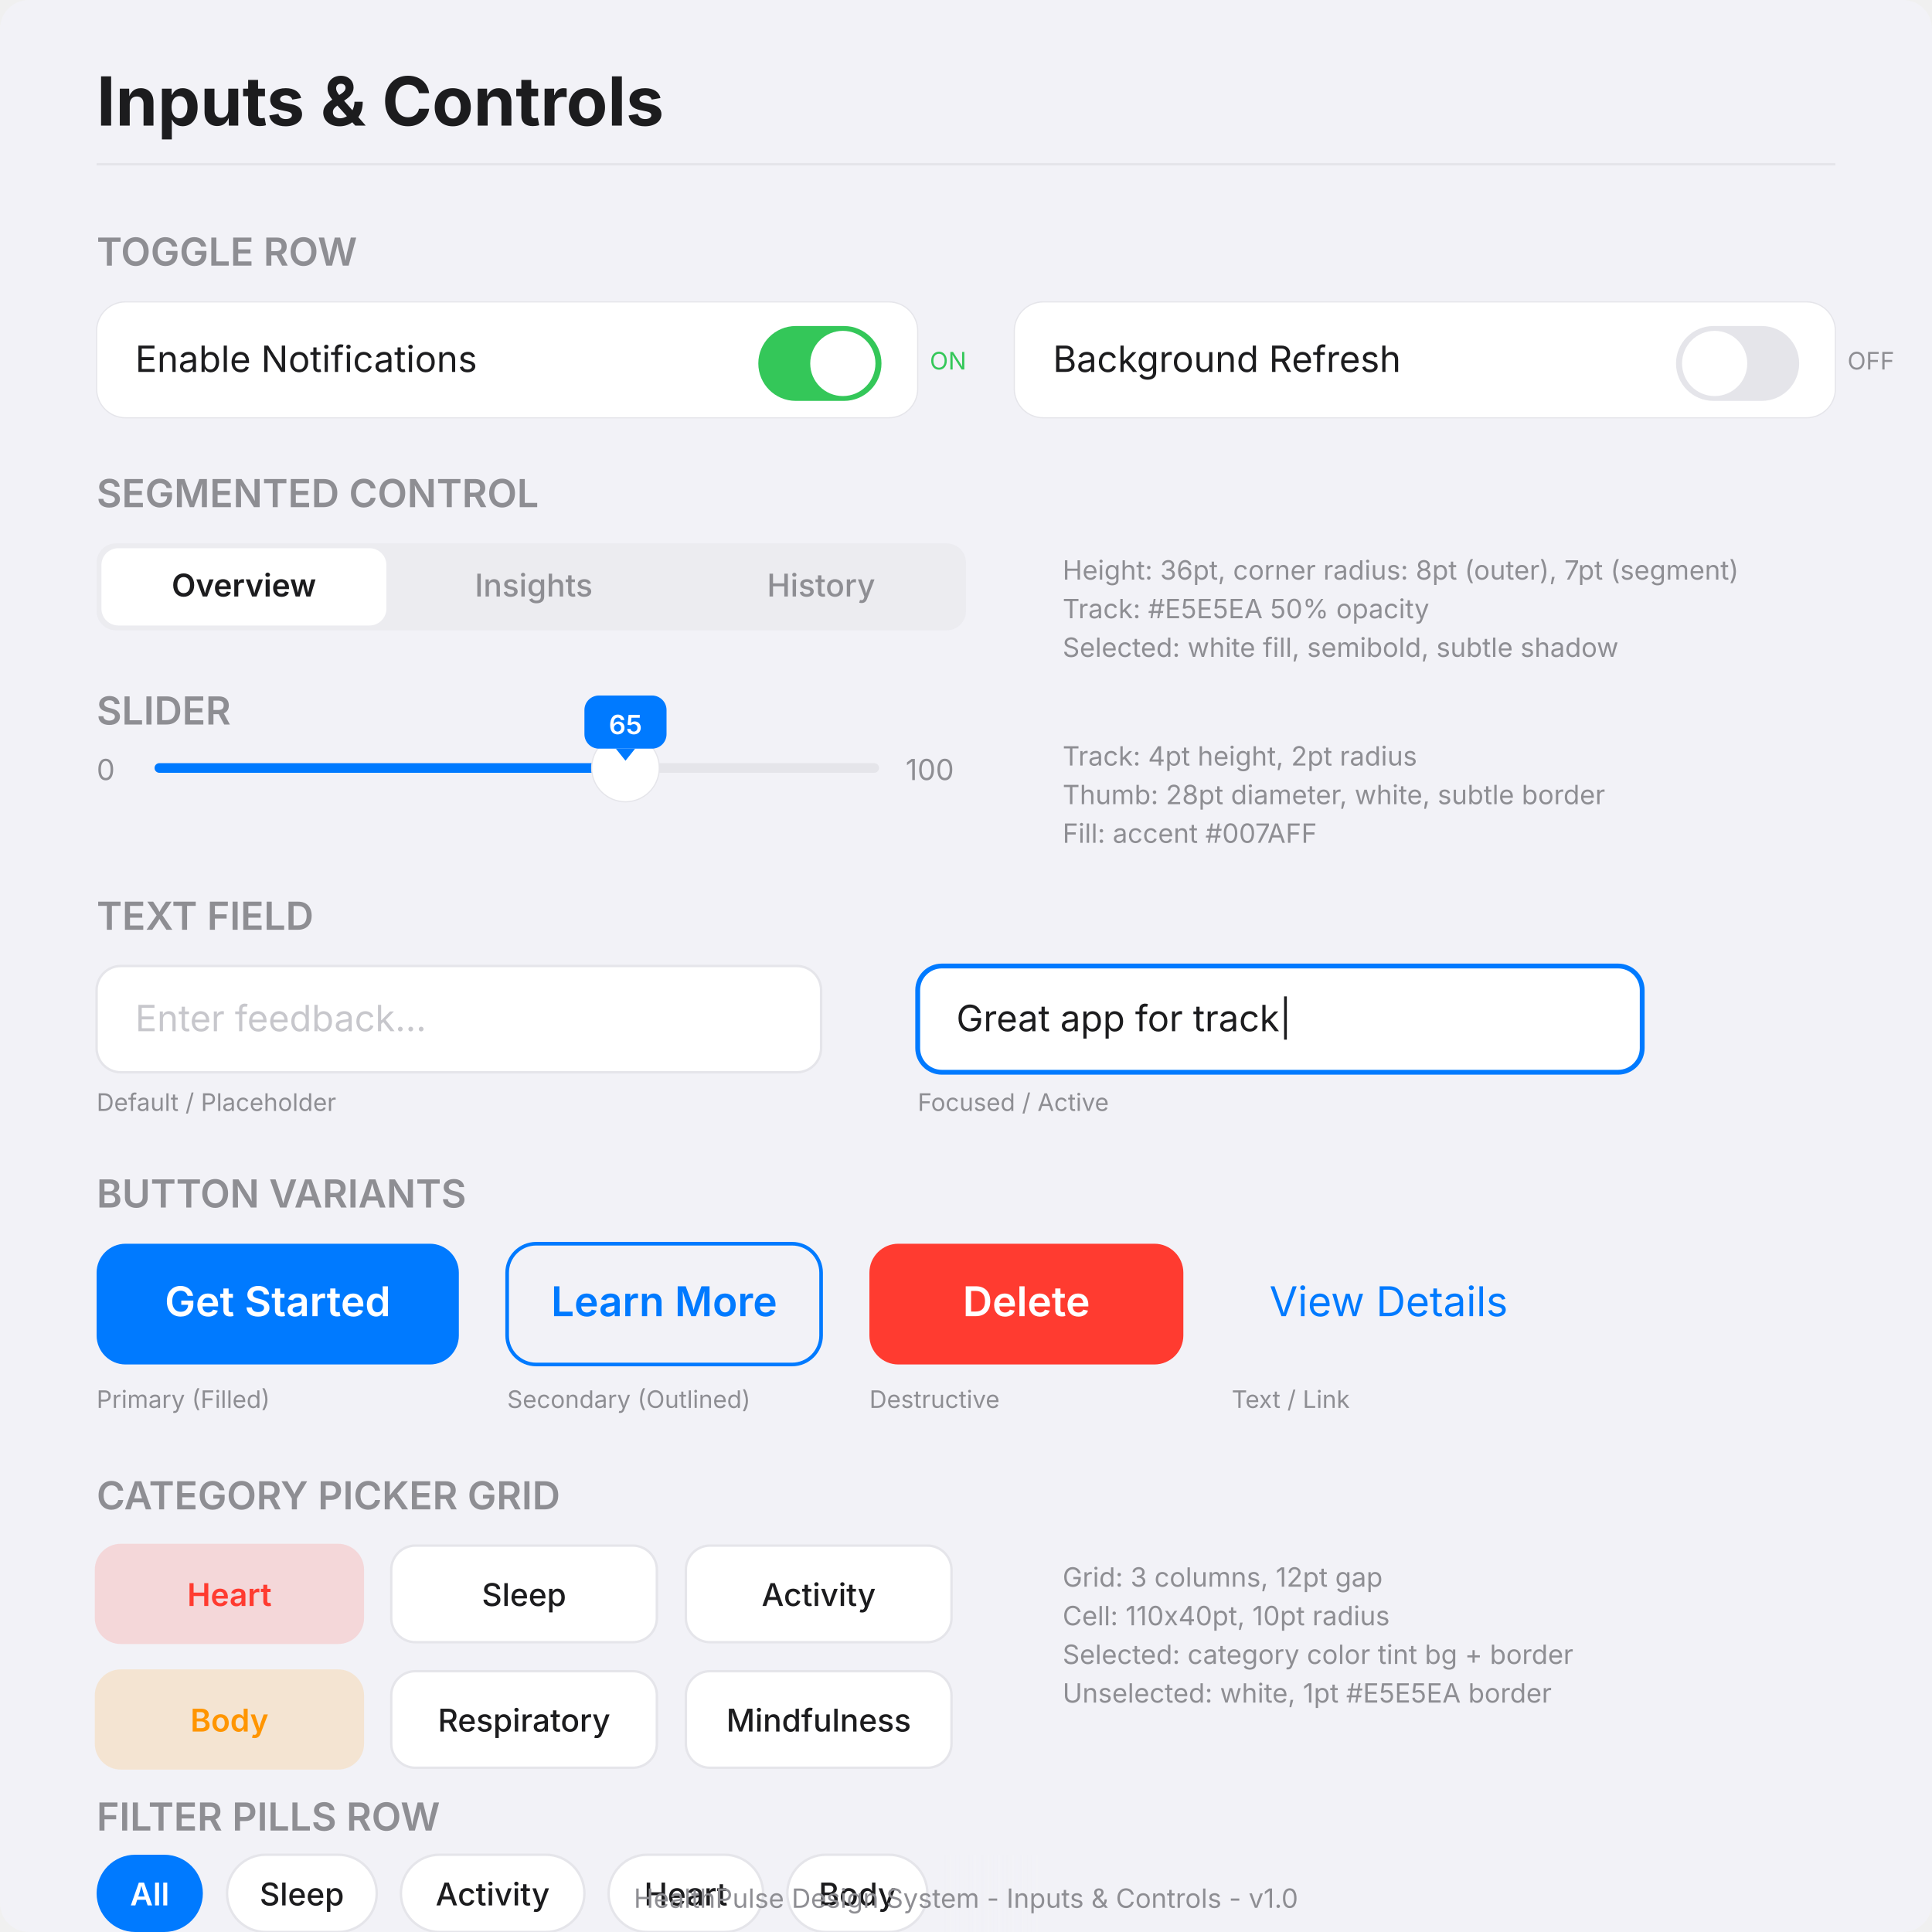
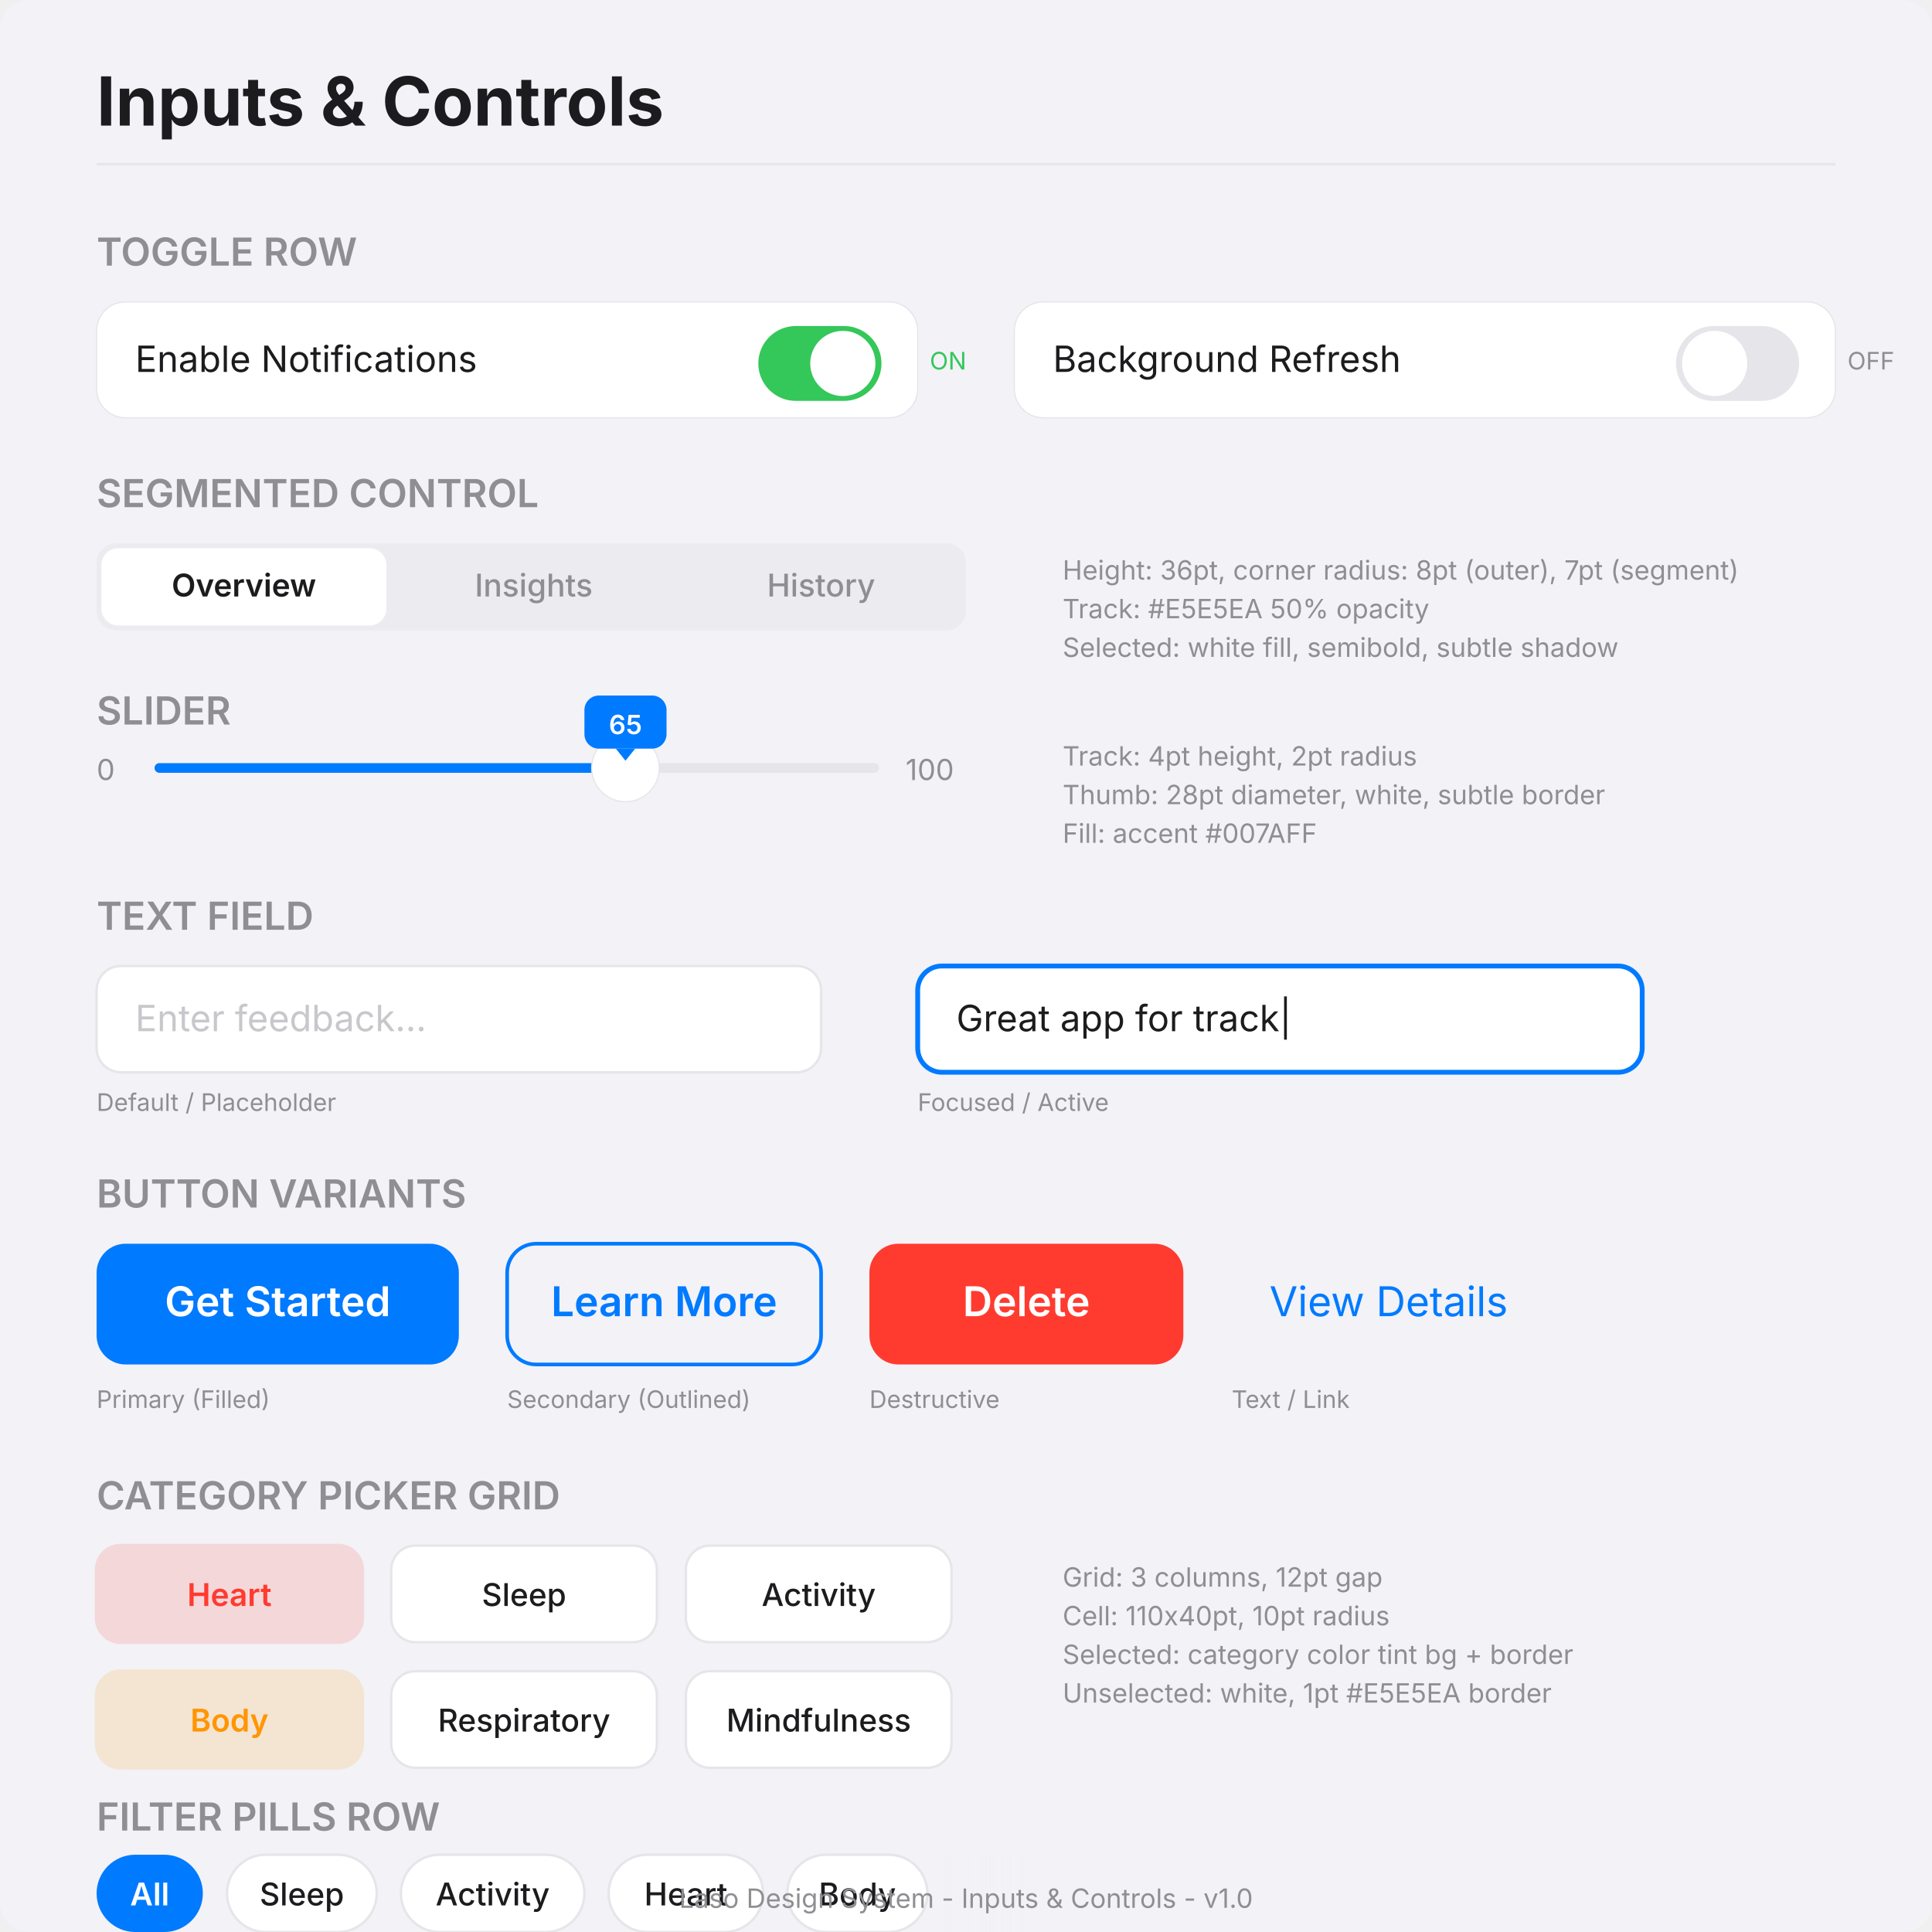
<svg xmlns="http://www.w3.org/2000/svg" viewBox="0 0 800 800">
  <defs>
    <style>
      text { font-family: -apple-system, system-ui, sans-serif; }
    </style>
  </defs>
  <rect width="800" height="800" fill="#F2F2F7" rx="12" />
  <g id="Page-Title">
    <text x="40" y="52" font-size="28" font-weight="700" fill="#1C1C1E">Inputs &amp; Controls</text>
    <line x1="40" y1="68" x2="760" y2="68" stroke="#E5E5EA" stroke-width="1" />
  </g>
  <g id="ToggleRow">
    <text x="40" y="110" font-size="16" font-weight="600" fill="#8E8E93">TOGGLE ROW</text>
    <g id="Toggle-On" transform="translate(40, 125)">
      <rect x="0" y="0" width="340" height="48" rx="12" fill="#FFFFFF" stroke="#E5E5EA" stroke-width="0.5" />
      <text x="16" y="29" font-size="15" fill="#1C1C1E">Enable Notifications</text>
      <g transform="translate(274, 10)">
        <rect x="0" y="0" width="51" height="31" rx="15.5" fill="#34C759" />
        <circle cx="35" cy="15.5" r="13.5" fill="#FFFFFF" />
      </g>
      <text x="345" y="28" font-size="10" fill="#34C759">ON</text>
    </g>
    <g id="Toggle-Off" transform="translate(420, 125)">
      <rect x="0" y="0" width="340" height="48" rx="12" fill="#FFFFFF" stroke="#E5E5EA" stroke-width="0.5" />
      <text x="16" y="29" font-size="15" fill="#1C1C1E">Background Refresh</text>
      <g transform="translate(274, 10)">
        <rect x="0" y="0" width="51" height="31" rx="15.5" fill="#E5E5EA" />
        <circle cx="16" cy="15.5" r="13.5" fill="#FFFFFF" />
      </g>
      <text x="345" y="28" font-size="10" fill="#8E8E93">OFF</text>
    </g>
  </g>
  <g id="SegmentedControl">
    <text x="40" y="210" font-size="16" font-weight="600" fill="#8E8E93">SEGMENTED CONTROL</text>
    <g id="Segmented-Control-Component" transform="translate(40, 225)">
      <rect x="0" y="0" width="360" height="36" rx="8" fill="#E5E5EA" opacity="0.5" />
      <rect x="2" y="2" width="118" height="32" rx="7" fill="#FFFFFF" />
      <text x="61" y="22" font-size="13" font-weight="600" fill="#1C1C1E" text-anchor="middle">Overview</text>
      <text x="181" y="22" font-size="13" font-weight="500" fill="#8E8E93" text-anchor="middle">Insights</text>
      <text x="300" y="22" font-size="13" font-weight="500" fill="#8E8E93" text-anchor="middle">History</text>
    </g>
    <g transform="translate(440, 228)">
      <text x="0" y="12" font-size="11" fill="#8E8E93">Height: 36pt, corner radius: 8pt (outer), 7pt (segment)</text>
      <text x="0" y="28" font-size="11" fill="#8E8E93">Track: #E5E5EA 50% opacity</text>
      <text x="0" y="44" font-size="11" fill="#8E8E93">Selected: white fill, semibold, subtle shadow</text>
    </g>
  </g>
  <g id="Slider">
    <text x="40" y="300" font-size="16" font-weight="600" fill="#8E8E93">SLIDER</text>
    <g id="Slider-Component" transform="translate(40, 318)">
      <text x="0" y="5" font-size="12" fill="#8E8E93">0</text>
      <rect x="24" y="-2" width="300" height="4" rx="2" fill="#E5E5EA" />
      <rect x="24" y="-2" width="195" height="4" rx="2" fill="#007AFF" />
      <circle cx="219" cy="0" r="14" fill="#FFFFFF" stroke="#E5E5EA" stroke-width="0.5" />
      <text x="335" y="5" font-size="12" fill="#8E8E93">100</text>
      <rect x="202" y="-30" width="34" height="22" rx="6" fill="#007AFF" />
      <text x="219" y="-14" font-size="11" font-weight="600" fill="#FFFFFF" text-anchor="middle">65</text>
      <polygon points="215,-8 219,-3 223,-8" fill="#007AFF" />
    </g>
    <g transform="translate(440, 305)">
      <text x="0" y="12" font-size="11" fill="#8E8E93">Track: 4pt height, 2pt radius</text>
      <text x="0" y="28" font-size="11" fill="#8E8E93">Thumb: 28pt diameter, white, subtle border</text>
      <text x="0" y="44" font-size="11" fill="#8E8E93">Fill: accent #007AFF</text>
    </g>
  </g>
  <g id="TextField">
    <text x="40" y="385" font-size="16" font-weight="600" fill="#8E8E93">TEXT FIELD</text>
    <g id="TextField-Default" transform="translate(40, 400)">
      <rect x="0" y="0" width="300" height="44" rx="10" fill="#FFFFFF" stroke="#E5E5EA" stroke-width="1" />
      <text x="16" y="27" font-size="15" fill="#C7C7CC">Enter feedback...</text>
      <text x="0" y="60" font-size="10" fill="#8E8E93">Default / Placeholder</text>
    </g>
    <g id="TextField-Focus" transform="translate(380, 400)">
      <rect x="0" y="0" width="300" height="44" rx="10" fill="#FFFFFF" stroke="#007AFF" stroke-width="2" />
      <text x="16" y="27" font-size="15" fill="#1C1C1E">Great app for track|</text>
      <text x="0" y="60" font-size="10" fill="#8E8E93">Focused / Active</text>
    </g>
  </g>
  <g id="Buttons">
    <text x="40" y="500" font-size="16" font-weight="600" fill="#8E8E93">BUTTON VARIANTS</text>
    <g id="Button-Primary" transform="translate(40, 515)">
      <rect x="0" y="0" width="150" height="50" rx="12" fill="#007AFF" />
      <text x="75" y="30" font-size="17" font-weight="600" fill="#FFFFFF" text-anchor="middle">Get Started</text>
      <text x="0" y="68" font-size="10" fill="#8E8E93">Primary (Filled)</text>
    </g>
    <g id="Button-Secondary" transform="translate(210, 515)">
      <rect x="0" y="0" width="130" height="50" rx="12" fill="none" stroke="#007AFF" stroke-width="1.5" />
      <text x="65" y="30" font-size="17" font-weight="600" fill="#007AFF" text-anchor="middle">Learn More</text>
      <text x="0" y="68" font-size="10" fill="#8E8E93">Secondary (Outlined)</text>
    </g>
    <g id="Button-Destructive" transform="translate(360, 515)">
      <rect x="0" y="0" width="130" height="50" rx="12" fill="#FF3B30" />
      <text x="65" y="30" font-size="17" font-weight="600" fill="#FFFFFF" text-anchor="middle">Delete</text>
      <text x="0" y="68" font-size="10" fill="#8E8E93">Destructive</text>
    </g>
    <g id="Button-TextLink" transform="translate(510, 515)">
      <rect x="0" y="0" width="130" height="50" rx="12" fill="none" />
      <text x="65" y="30" font-size="17" font-weight="400" fill="#007AFF" text-anchor="middle">View Details</text>
      <text x="0" y="68" font-size="10" fill="#8E8E93">Text / Link</text>
    </g>
  </g>
  <g id="CategoryPickerGrid">
    <text x="40" y="625" font-size="16" font-weight="600" fill="#8E8E93">CATEGORY PICKER GRID</text>
    <g id="Category-Grid" transform="translate(40, 640)">
      <rect x="0" y="0" width="110" height="40" rx="10" fill="#FF3B30" opacity="0.15" stroke="#FF3B30" stroke-width="1.5" />
      <text x="55" y="25" font-size="13" font-weight="600" fill="#FF3B30" text-anchor="middle">Heart</text>
      <rect x="122" y="0" width="110" height="40" rx="10" fill="#FFFFFF" stroke="#E5E5EA" stroke-width="1" />
      <text x="177" y="25" font-size="13" font-weight="500" fill="#1C1C1E" text-anchor="middle">Sleep</text>
      <rect x="244" y="0" width="110" height="40" rx="10" fill="#FFFFFF" stroke="#E5E5EA" stroke-width="1" />
      <text x="299" y="25" font-size="13" font-weight="500" fill="#1C1C1E" text-anchor="middle">Activity</text>
      <rect x="0" y="52" width="110" height="40" rx="10" fill="#FF9500" opacity="0.15" stroke="#FF9500" stroke-width="1.5" />
      <text x="55" y="77" font-size="13" font-weight="600" fill="#FF9500" text-anchor="middle">Body</text>
      <rect x="122" y="52" width="110" height="40" rx="10" fill="#FFFFFF" stroke="#E5E5EA" stroke-width="1" />
      <text x="177" y="77" font-size="13" font-weight="500" fill="#1C1C1E" text-anchor="middle">Respiratory</text>
      <rect x="244" y="52" width="110" height="40" rx="10" fill="#FFFFFF" stroke="#E5E5EA" stroke-width="1" />
      <text x="299" y="77" font-size="13" font-weight="500" fill="#1C1C1E" text-anchor="middle">Mindfulness</text>
    </g>
    <g transform="translate(440, 645)">
      <text x="0" y="12" font-size="11" fill="#8E8E93">Grid: 3 columns, 12pt gap</text>
      <text x="0" y="28" font-size="11" fill="#8E8E93">Cell: 110x40pt, 10pt radius</text>
      <text x="0" y="44" font-size="11" fill="#8E8E93">Selected: category color tint bg + border</text>
      <text x="0" y="60" font-size="11" fill="#8E8E93">Unselected: white, 1pt #E5E5EA border</text>
    </g>
  </g>
  <g id="FilterPills">
    <text x="40" y="758" font-size="16" font-weight="600" fill="#8E8E93">FILTER PILLS ROW</text>
    <g id="Filter-Pills-Row" transform="translate(40, 768)">
      <rect x="0" y="0" width="44" height="32" rx="16" fill="#007AFF" />
      <text x="22" y="21" font-size="13" font-weight="600" fill="#FFFFFF" text-anchor="middle">All</text>
      <rect x="54" y="0" width="62" height="32" rx="16" fill="#FFFFFF" stroke="#E5E5EA" stroke-width="1" />
      <text x="85" y="21" font-size="13" font-weight="500" fill="#1C1C1E" text-anchor="middle">Sleep</text>
      <rect x="126" y="0" width="76" height="32" rx="16" fill="#FFFFFF" stroke="#E5E5EA" stroke-width="1" />
      <text x="164" y="21" font-size="13" font-weight="500" fill="#1C1C1E" text-anchor="middle">Activity</text>
      <rect x="212" y="0" width="64" height="32" rx="16" fill="#FFFFFF" stroke="#E5E5EA" stroke-width="1" />
      <text x="244" y="21" font-size="13" font-weight="500" fill="#1C1C1E" text-anchor="middle">Heart</text>
      <rect x="286" y="0" width="58" height="32" rx="16" fill="#FFFFFF" stroke="#E5E5EA" stroke-width="1" />
      <text x="315" y="21" font-size="13" font-weight="500" fill="#1C1C1E" text-anchor="middle">Body</text>
      <rect x="350" y="0" width="40" height="32" fill="url(#fadeGrad)" opacity="0.6" />
    </g>
  </g>
  <defs>
    <linearGradient id="fadeGrad" x1="0" y1="0" x2="1" y2="0">
      <stop offset="0%" stop-color="#F2F2F7" stop-opacity="0" />
      <stop offset="100%" stop-color="#F2F2F7" stop-opacity="1" />
    </linearGradient>
  </defs>
-   <text x="400" y="790" font-size="11" fill="#8E8E93" text-anchor="middle">HealthPulse Design System - Inputs &amp; Controls - v1.0</text>
+   <text x="400" y="790" font-size="11" fill="#8E8E93" text-anchor="middle">Laso Design System - Inputs &amp; Controls - v1.0</text>
</svg>
